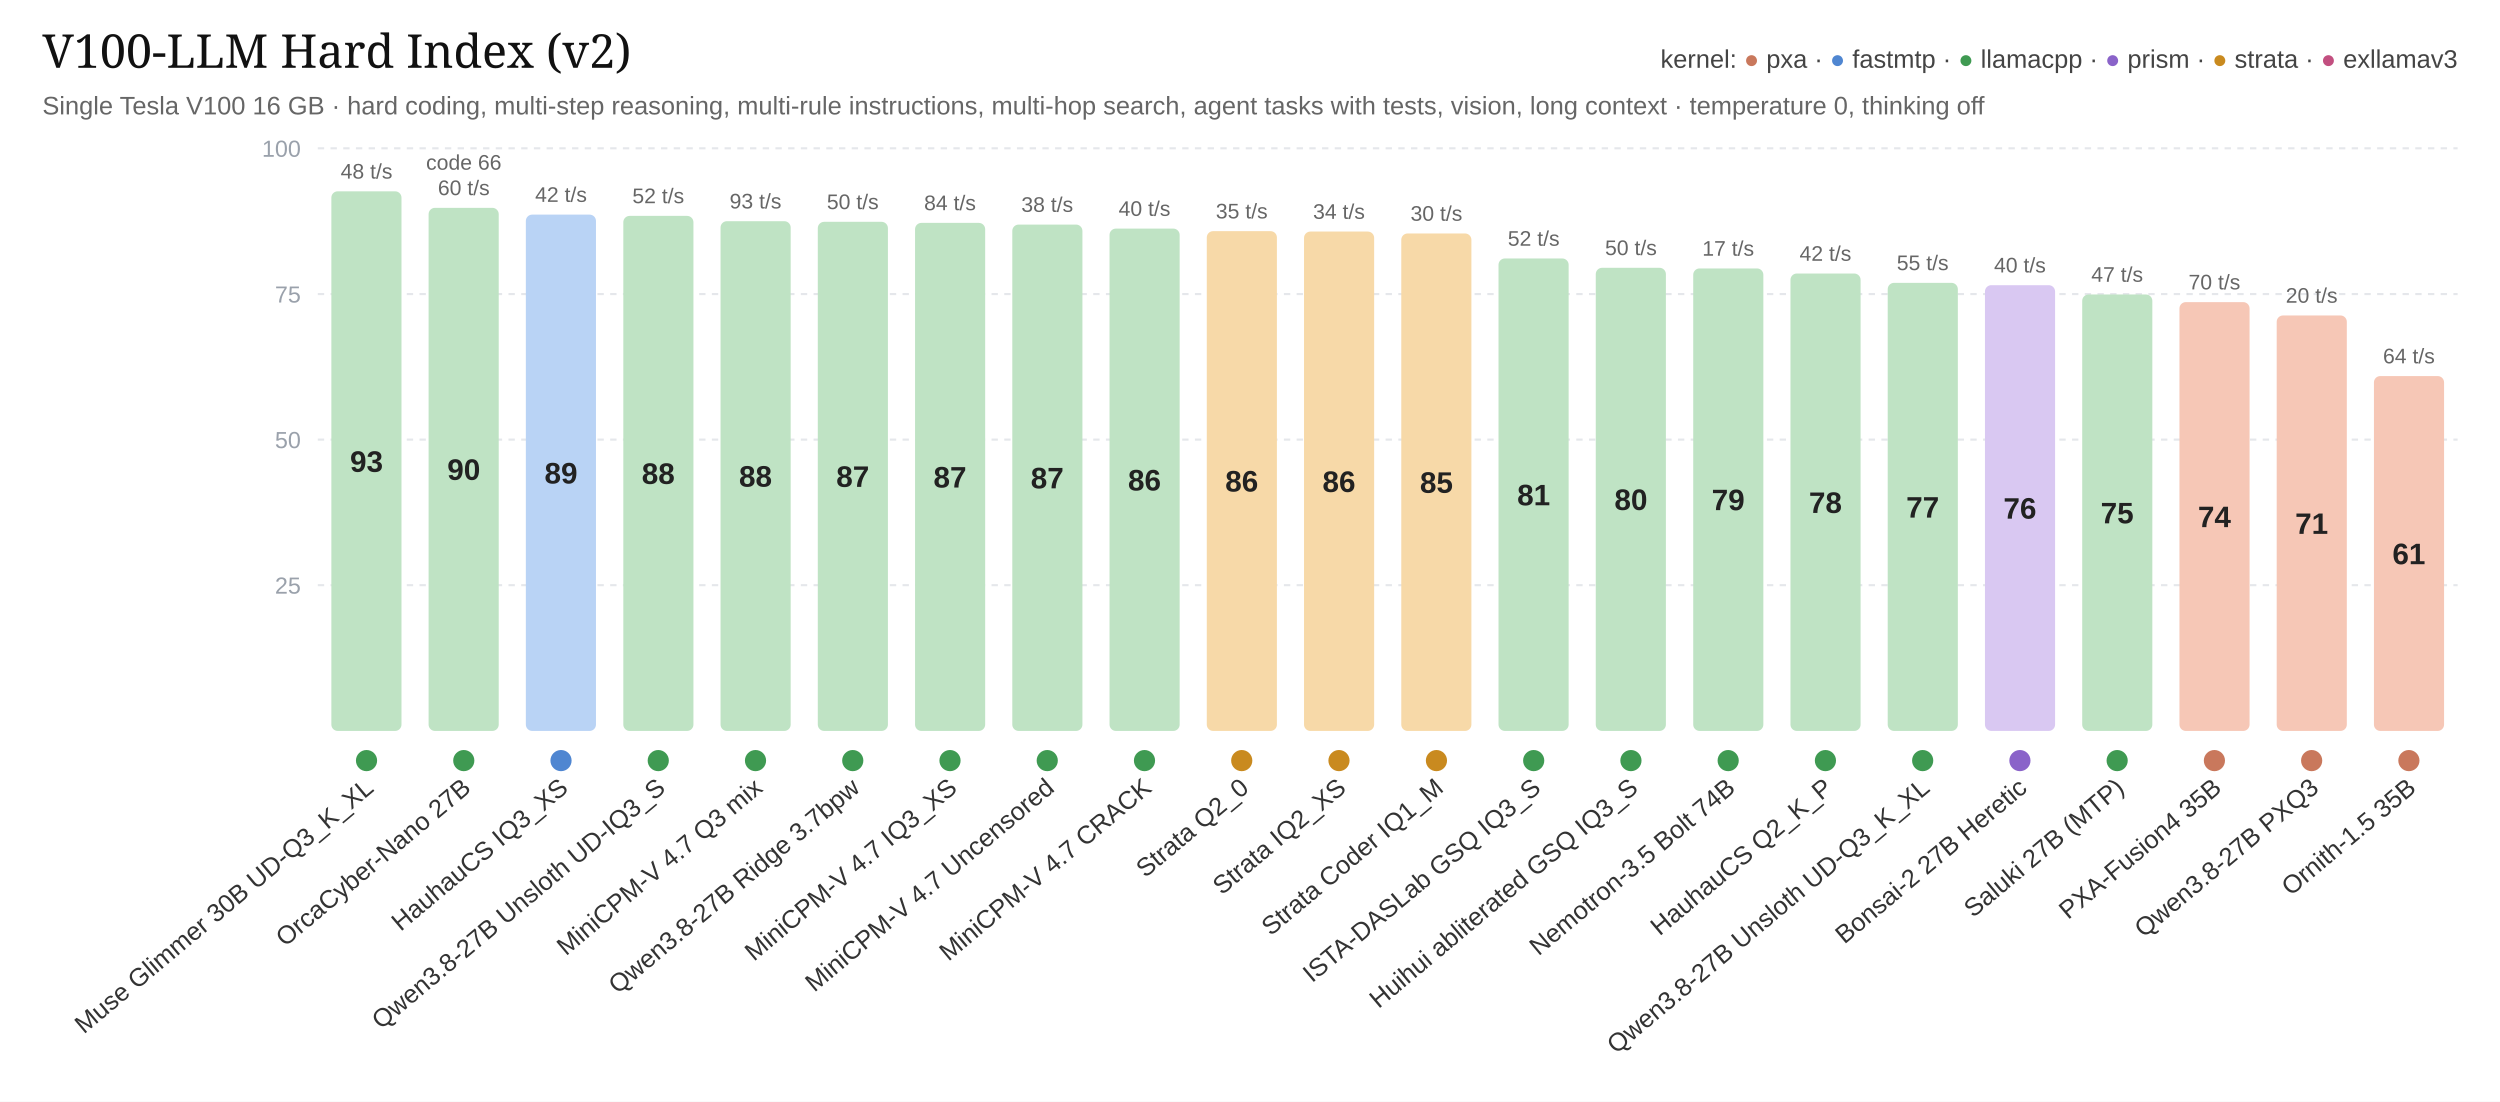
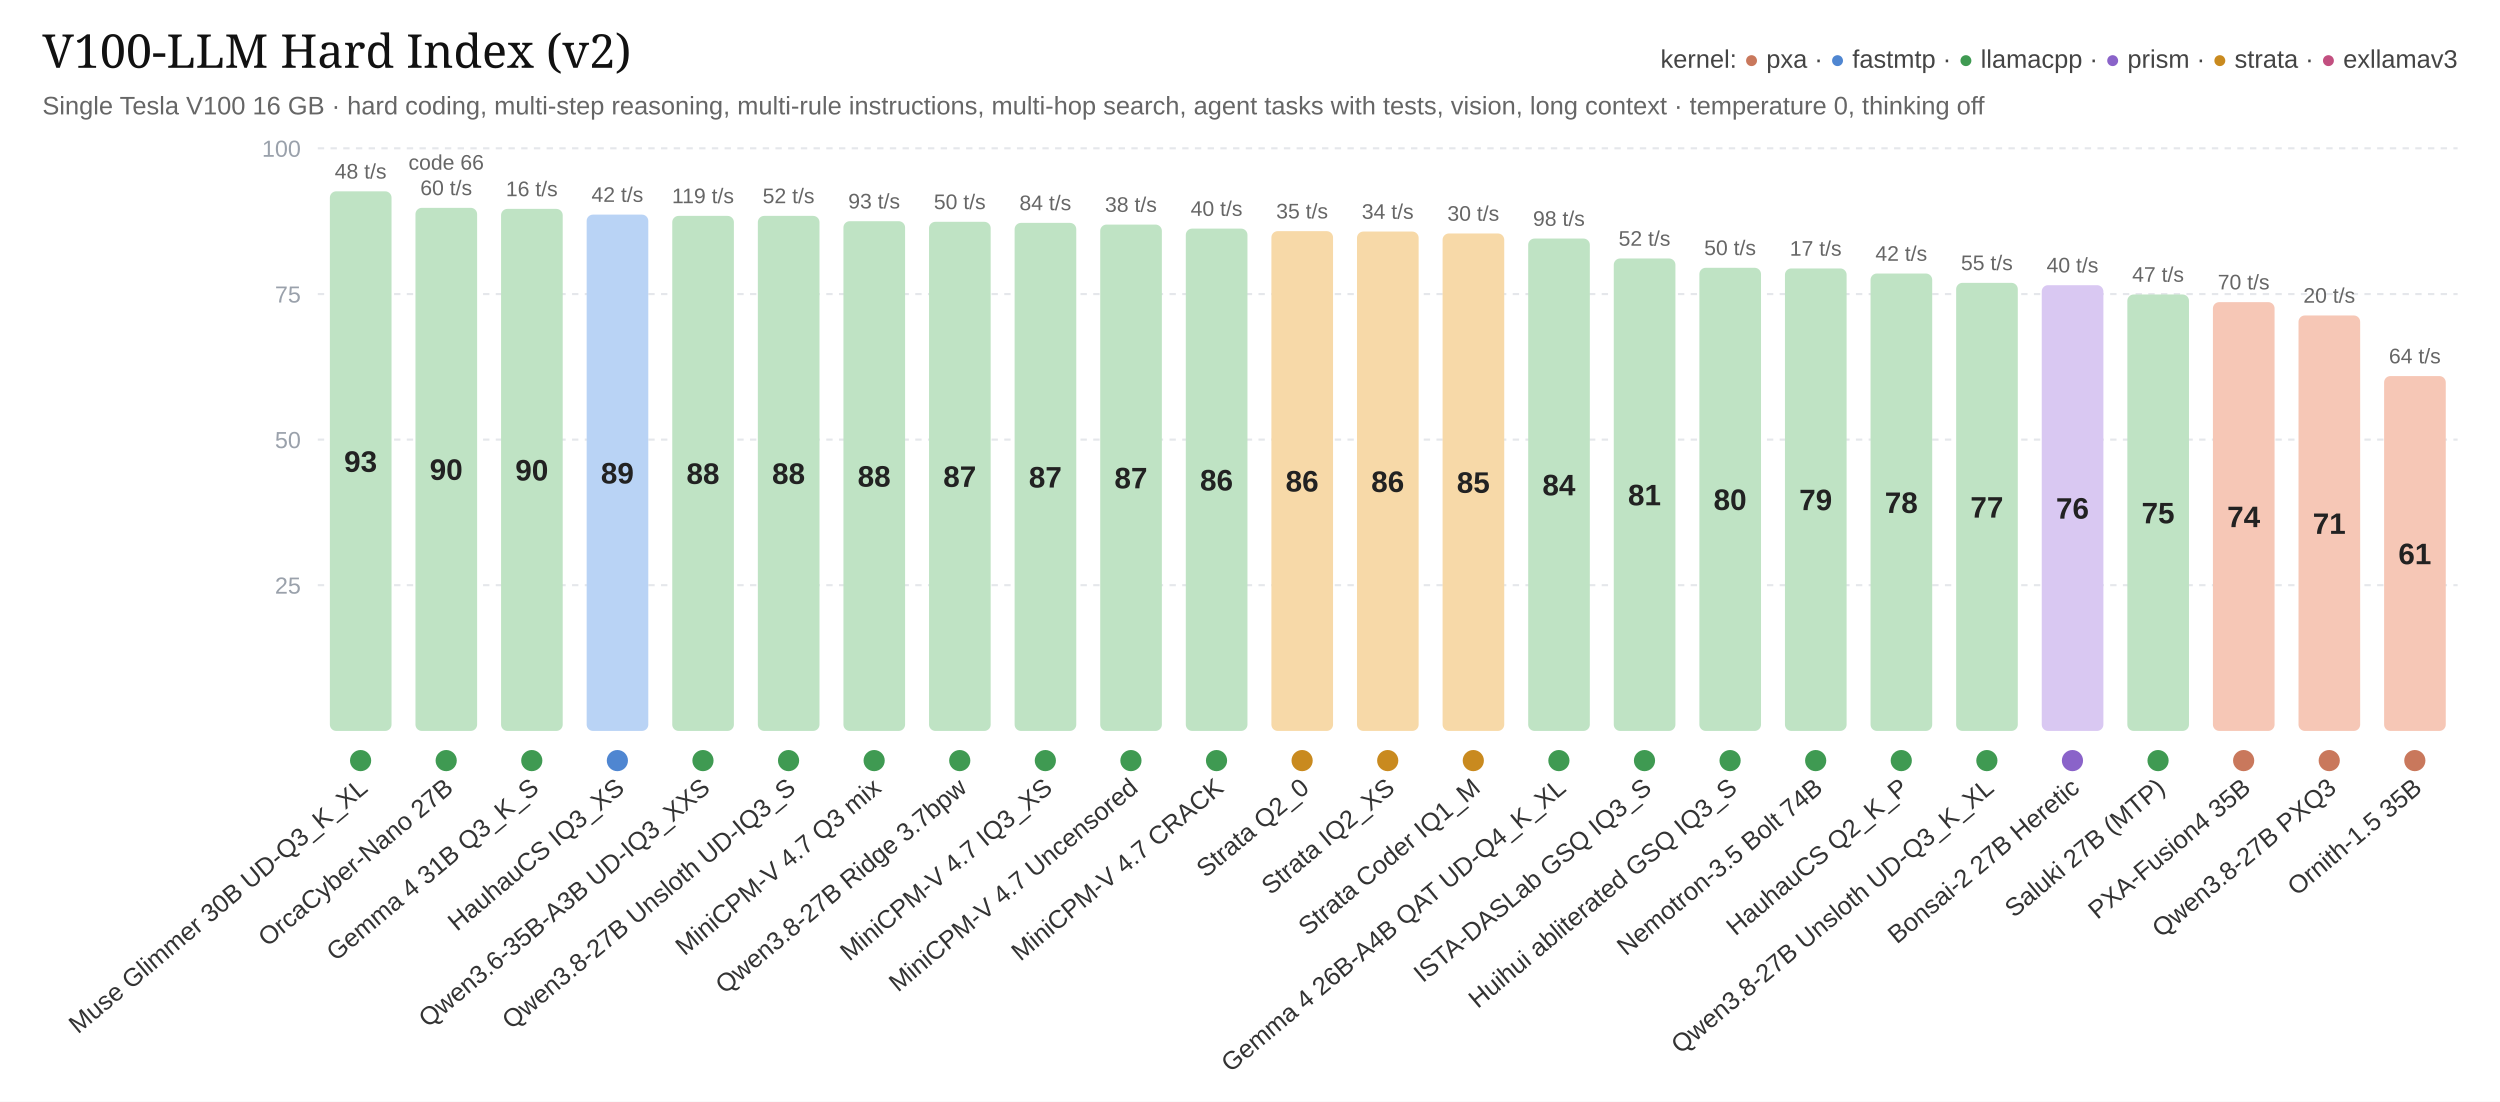
<svg xmlns="http://www.w3.org/2000/svg" viewBox="0 0 1180 520" font-family="Segoe UI, Arial, sans-serif">
  <rect width="1180" height="520" fill="#ffffff" />
  <text x="20" y="32" font-size="22" font-family="Georgia, serif" fill="#111">V100-LLM Hard Index (v2)</text>
  <text x="20" y="54" font-size="12" fill="#666">Single Tesla V100 16 GB · hard coding, multi-step reasoning, multi-rule instructions, multi-hop search, agent tasks with tests, vision, long context · temperature 0, thinking off</text>
  <line x1="150" x2="1160" y1="276.2" y2="276.2" stroke="#e5e7eb" stroke-dasharray="3 3" />
  <text x="142" y="280.2" font-size="11" fill="#9aa1ab" text-anchor="end">25</text>
  <line x1="150" x2="1160" y1="207.5" y2="207.5" stroke="#e5e7eb" stroke-dasharray="3 3" />
  <text x="142" y="211.5" font-size="11" fill="#9aa1ab" text-anchor="end">50</text>
  <line x1="150" x2="1160" y1="138.8" y2="138.8" stroke="#e5e7eb" stroke-dasharray="3 3" />
  <text x="142" y="142.8" font-size="11" fill="#9aa1ab" text-anchor="end">75</text>
  <line x1="150" x2="1160" y1="70.0" y2="70.0" stroke="#e5e7eb" stroke-dasharray="3 3" />
  <text x="142" y="74.0" font-size="11" fill="#9aa1ab" text-anchor="end">100</text>
-   <rect x="156.4" y="90.3" width="33.1" height="254.7" rx="3" fill="#bfe3c4" />
-   <text x="173.0" y="222.7" font-size="14" font-weight="600" fill="#222" text-anchor="middle">93</text>
-   <text x="173.0" y="84.3" font-size="10" fill="#666" text-anchor="middle">48 t/s</text>
-   <circle cx="173.0" cy="359" r="5" fill="#3f9a52" />
-   <text transform="translate(177.0,373) rotate(-40)" font-size="12" fill="#333" text-anchor="end">Muse Glimmer 30B UD-Q3_K_XL</text>
-   <rect x="202.3" y="98.1" width="33.1" height="246.9" rx="3" fill="#bfe3c4" />
-   <text x="218.9" y="226.5" font-size="14" font-weight="600" fill="#222" text-anchor="middle">90</text>
-   <text x="218.9" y="92.1" font-size="10" fill="#666" text-anchor="middle">60 t/s</text>
-   <text x="218.9" y="80.1" font-size="10" fill="#666" text-anchor="middle">code 66</text>
-   <circle cx="218.9" cy="359" r="5" fill="#3f9a52" />
-   <text transform="translate(222.9,373) rotate(-40)" font-size="12" fill="#333" text-anchor="end">OrcaCyber-Nano 27B</text>
-   <rect x="248.2" y="101.3" width="33.1" height="243.7" rx="3" fill="#b9d3f5" />
-   <text x="264.8" y="228.2" font-size="14" font-weight="600" fill="#222" text-anchor="middle">89</text>
-   <text x="264.8" y="95.3" font-size="10" fill="#666" text-anchor="middle">42 t/s</text>
-   <circle cx="264.8" cy="359" r="5" fill="#4f86d1" />
-   <text transform="translate(268.8,373) rotate(-40)" font-size="12" fill="#333" text-anchor="end">HauhauCS IQ3_XS</text>
-   <rect x="294.2" y="101.9" width="33.1" height="243.1" rx="3" fill="#bfe3c4" />
-   <text x="310.7" y="228.4" font-size="14" font-weight="600" fill="#222" text-anchor="middle">88</text>
-   <text x="310.7" y="95.9" font-size="10" fill="#666" text-anchor="middle">52 t/s</text>
-   <circle cx="310.7" cy="359" r="5" fill="#3f9a52" />
-   <text transform="translate(314.7,373) rotate(-40)" font-size="12" fill="#333" text-anchor="end">Qwen3.8-27B Unsloth UD-IQ3_S</text>
-   <rect x="340.1" y="104.4" width="33.1" height="240.6" rx="3" fill="#bfe3c4" />
-   <text x="356.6" y="229.7" font-size="14" font-weight="600" fill="#222" text-anchor="middle">88</text>
-   <text x="356.6" y="98.4" font-size="10" fill="#666" text-anchor="middle">93 t/s</text>
-   <circle cx="356.6" cy="359" r="5" fill="#3f9a52" />
-   <text transform="translate(360.6,373) rotate(-40)" font-size="12" fill="#333" text-anchor="end">MiniCPM-V 4.7 Q3 mix</text>
-   <rect x="386.0" y="104.7" width="33.1" height="240.3" rx="3" fill="#bfe3c4" />
-   <text x="402.5" y="229.8" font-size="14" font-weight="600" fill="#222" text-anchor="middle">87</text>
-   <text x="402.5" y="98.7" font-size="10" fill="#666" text-anchor="middle">50 t/s</text>
-   <circle cx="402.5" cy="359" r="5" fill="#3f9a52" />
-   <text transform="translate(406.5,373) rotate(-40)" font-size="12" fill="#333" text-anchor="end">Qwen3.8-27B Ridge 3.7bpw</text>
-   <rect x="431.9" y="105.2" width="33.1" height="239.8" rx="3" fill="#bfe3c4" />
-   <text x="448.4" y="230.1" font-size="14" font-weight="600" fill="#222" text-anchor="middle">87</text>
-   <text x="448.4" y="99.2" font-size="10" fill="#666" text-anchor="middle">84 t/s</text>
-   <circle cx="448.4" cy="359" r="5" fill="#3f9a52" />
-   <text transform="translate(452.4,373) rotate(-40)" font-size="12" fill="#333" text-anchor="end">MiniCPM-V 4.7 IQ3_XS</text>
-   <rect x="477.8" y="106.0" width="33.1" height="239.0" rx="3" fill="#bfe3c4" />
-   <text x="494.3" y="230.5" font-size="14" font-weight="600" fill="#222" text-anchor="middle">87</text>
-   <text x="494.3" y="100.0" font-size="10" fill="#666" text-anchor="middle">38 t/s</text>
-   <circle cx="494.3" cy="359" r="5" fill="#3f9a52" />
-   <text transform="translate(498.3,373) rotate(-40)" font-size="12" fill="#333" text-anchor="end">MiniCPM-V 4.7 Uncensored</text>
-   <rect x="523.7" y="107.9" width="33.1" height="237.1" rx="3" fill="#bfe3c4" />
-   <text x="540.2" y="231.5" font-size="14" font-weight="600" fill="#222" text-anchor="middle">86</text>
-   <text x="540.2" y="101.9" font-size="10" fill="#666" text-anchor="middle">40 t/s</text>
-   <circle cx="540.2" cy="359" r="5" fill="#3f9a52" />
-   <text transform="translate(544.2,373) rotate(-40)" font-size="12" fill="#333" text-anchor="end">MiniCPM-V 4.7 CRACK</text>
-   <rect x="569.6" y="109.1" width="33.1" height="235.9" rx="3" fill="#f7d9a8" />
-   <text x="586.1" y="232.0" font-size="14" font-weight="600" fill="#222" text-anchor="middle">86</text>
-   <text x="586.1" y="103.1" font-size="10" fill="#666" text-anchor="middle">35 t/s</text>
-   <circle cx="586.1" cy="359" r="5" fill="#c98a1f" />
-   <text transform="translate(590.1,373) rotate(-40)" font-size="12" fill="#333" text-anchor="end">Strata Q2_0</text>
-   <rect x="615.5" y="109.3" width="33.1" height="235.7" rx="3" fill="#f7d9a8" />
-   <text x="632.0" y="232.2" font-size="14" font-weight="600" fill="#222" text-anchor="middle">86</text>
-   <text x="632.0" y="103.3" font-size="10" fill="#666" text-anchor="middle">34 t/s</text>
-   <circle cx="632.0" cy="359" r="5" fill="#c98a1f" />
-   <text transform="translate(636.0,373) rotate(-40)" font-size="12" fill="#333" text-anchor="end">Strata IQ2_XS</text>
-   <rect x="661.4" y="110.2" width="33.1" height="234.8" rx="3" fill="#f7d9a8" />
-   <text x="678.0" y="232.6" font-size="14" font-weight="600" fill="#222" text-anchor="middle">85</text>
-   <text x="678.0" y="104.2" font-size="10" fill="#666" text-anchor="middle">30 t/s</text>
-   <circle cx="678.0" cy="359" r="5" fill="#c98a1f" />
-   <text transform="translate(682.0,373) rotate(-40)" font-size="12" fill="#333" text-anchor="end">Strata Coder IQ1_M</text>
-   <rect x="707.3" y="122.0" width="33.1" height="223.0" rx="3" fill="#bfe3c4" />
-   <text x="723.9" y="238.5" font-size="14" font-weight="600" fill="#222" text-anchor="middle">81</text>
-   <text x="723.9" y="116.0" font-size="10" fill="#666" text-anchor="middle">52 t/s</text>
-   <circle cx="723.9" cy="359" r="5" fill="#3f9a52" />
-   <text transform="translate(727.9,373) rotate(-40)" font-size="12" fill="#333" text-anchor="end">ISTA-DASLab GSQ IQ3_S</text>
-   <rect x="753.2" y="126.4" width="33.1" height="218.6" rx="3" fill="#bfe3c4" />
-   <text x="769.8" y="240.7" font-size="14" font-weight="600" fill="#222" text-anchor="middle">80</text>
-   <text x="769.8" y="120.4" font-size="10" fill="#666" text-anchor="middle">50 t/s</text>
-   <circle cx="769.8" cy="359" r="5" fill="#3f9a52" />
-   <text transform="translate(773.8,373) rotate(-40)" font-size="12" fill="#333" text-anchor="end">Huihui abliterated GSQ IQ3_S</text>
-   <rect x="799.2" y="126.7" width="33.1" height="218.3" rx="3" fill="#bfe3c4" />
-   <text x="815.7" y="240.8" font-size="14" font-weight="600" fill="#222" text-anchor="middle">79</text>
-   <text x="815.7" y="120.7" font-size="10" fill="#666" text-anchor="middle">17 t/s</text>
-   <circle cx="815.7" cy="359" r="5" fill="#3f9a52" />
-   <text transform="translate(819.7,373) rotate(-40)" font-size="12" fill="#333" text-anchor="end">Nemotron-3.5 Bolt 74B</text>
-   <rect x="845.1" y="129.1" width="33.1" height="215.9" rx="3" fill="#bfe3c4" />
-   <text x="861.6" y="242.1" font-size="14" font-weight="600" fill="#222" text-anchor="middle">78</text>
-   <text x="861.6" y="123.1" font-size="10" fill="#666" text-anchor="middle">42 t/s</text>
-   <circle cx="861.6" cy="359" r="5" fill="#3f9a52" />
-   <text transform="translate(865.6,373) rotate(-40)" font-size="12" fill="#333" text-anchor="end">HauhauCS Q2_K_P</text>
-   <rect x="891.0" y="133.5" width="33.1" height="211.5" rx="3" fill="#bfe3c4" />
-   <text x="907.5" y="244.3" font-size="14" font-weight="600" fill="#222" text-anchor="middle">77</text>
-   <text x="907.5" y="127.5" font-size="10" fill="#666" text-anchor="middle">55 t/s</text>
-   <circle cx="907.5" cy="359" r="5" fill="#3f9a52" />
-   <text transform="translate(911.5,373) rotate(-40)" font-size="12" fill="#333" text-anchor="end">Qwen3.8-27B Unsloth UD-Q3_K_XL</text>
-   <rect x="936.9" y="134.6" width="33.1" height="210.4" rx="3" fill="#d9c8f2" />
-   <text x="953.4" y="244.8" font-size="14" font-weight="600" fill="#222" text-anchor="middle">76</text>
-   <text x="953.4" y="128.6" font-size="10" fill="#666" text-anchor="middle">40 t/s</text>
-   <circle cx="953.4" cy="359" r="5" fill="#8a63c9" />
-   <text transform="translate(957.4,373) rotate(-40)" font-size="12" fill="#333" text-anchor="end">Bonsai-2 27B Heretic</text>
-   <rect x="982.8" y="139.0" width="33.1" height="206.0" rx="3" fill="#bfe3c4" />
-   <text x="999.3" y="247.0" font-size="14" font-weight="600" fill="#222" text-anchor="middle">75</text>
-   <text x="999.3" y="133.0" font-size="10" fill="#666" text-anchor="middle">47 t/s</text>
-   <circle cx="999.3" cy="359" r="5" fill="#3f9a52" />
-   <text transform="translate(1003.3,373) rotate(-40)" font-size="12" fill="#333" text-anchor="end">Saluki 27B (MTP)</text>
-   <rect x="1028.7" y="142.6" width="33.1" height="202.4" rx="3" fill="#f6c7b6" />
-   <text x="1045.2" y="248.8" font-size="14" font-weight="600" fill="#222" text-anchor="middle">74</text>
-   <text x="1045.2" y="136.6" font-size="10" fill="#666" text-anchor="middle">70 t/s</text>
-   <circle cx="1045.2" cy="359" r="5" fill="#c9785c" />
-   <text transform="translate(1049.2,373) rotate(-40)" font-size="12" fill="#333" text-anchor="end">PXA-Fusion4 35B</text>
-   <rect x="1074.6" y="148.9" width="33.1" height="196.1" rx="3" fill="#f6c7b6" />
-   <text x="1091.1" y="252.0" font-size="14" font-weight="600" fill="#222" text-anchor="middle">71</text>
-   <text x="1091.1" y="142.9" font-size="10" fill="#666" text-anchor="middle">20 t/s</text>
-   <circle cx="1091.1" cy="359" r="5" fill="#c9785c" />
-   <text transform="translate(1095.1,373) rotate(-40)" font-size="12" fill="#333" text-anchor="end">Qwen3.8-27B PXQ3</text>
-   <rect x="1120.5" y="177.5" width="33.1" height="167.5" rx="3" fill="#f6c7b6" />
-   <text x="1137.0" y="266.3" font-size="14" font-weight="600" fill="#222" text-anchor="middle">61</text>
-   <text x="1137.0" y="171.5" font-size="10" fill="#666" text-anchor="middle">64 t/s</text>
-   <circle cx="1137.0" cy="359" r="5" fill="#c9785c" />
-   <text transform="translate(1141.0,373) rotate(-40)" font-size="12" fill="#333" text-anchor="end">Ornith-1.5 35B</text>
+   <rect x="155.7" y="90.3" width="29.1" height="254.7" rx="3" fill="#bfe3c4" />
+   <text x="170.2" y="222.7" font-size="14" font-weight="600" fill="#222" text-anchor="middle">93</text>
+   <text x="170.2" y="84.3" font-size="10" fill="#666" text-anchor="middle">48 t/s</text>
+   <circle cx="170.2" cy="359" r="5" fill="#3f9a52" />
+   <text transform="translate(174.2,373) rotate(-40)" font-size="12" fill="#333" text-anchor="end">Muse Glimmer 30B UD-Q3_K_XL</text>
+   <rect x="196.1" y="98.1" width="29.1" height="246.9" rx="3" fill="#bfe3c4" />
+   <text x="210.6" y="226.5" font-size="14" font-weight="600" fill="#222" text-anchor="middle">90</text>
+   <text x="210.6" y="92.1" font-size="10" fill="#666" text-anchor="middle">60 t/s</text>
+   <text x="210.6" y="80.1" font-size="10" fill="#666" text-anchor="middle">code 66</text>
+   <circle cx="210.6" cy="359" r="5" fill="#3f9a52" />
+   <text transform="translate(214.6,373) rotate(-40)" font-size="12" fill="#333" text-anchor="end">OrcaCyber-Nano 27B</text>
+   <rect x="236.5" y="98.6" width="29.1" height="246.4" rx="3" fill="#bfe3c4" />
+   <text x="251.0" y="226.8" font-size="14" font-weight="600" fill="#222" text-anchor="middle">90</text>
+   <text x="251.0" y="92.6" font-size="10" fill="#666" text-anchor="middle">16 t/s</text>
+   <circle cx="251.0" cy="359" r="5" fill="#3f9a52" />
+   <text transform="translate(255.0,373) rotate(-40)" font-size="12" fill="#333" text-anchor="end">Gemma 4 31B Q3_K_S</text>
+   <rect x="276.9" y="101.3" width="29.1" height="243.7" rx="3" fill="#b9d3f5" />
+   <text x="291.4" y="228.2" font-size="14" font-weight="600" fill="#222" text-anchor="middle">89</text>
+   <text x="291.4" y="95.3" font-size="10" fill="#666" text-anchor="middle">42 t/s</text>
+   <circle cx="291.4" cy="359" r="5" fill="#4f86d1" />
+   <text transform="translate(295.4,373) rotate(-40)" font-size="12" fill="#333" text-anchor="end">HauhauCS IQ3_XS</text>
+   <rect x="317.3" y="101.9" width="29.1" height="243.1" rx="3" fill="#bfe3c4" />
+   <text x="331.8" y="228.4" font-size="14" font-weight="600" fill="#222" text-anchor="middle">88</text>
+   <text x="331.8" y="95.9" font-size="10" fill="#666" text-anchor="middle">119 t/s</text>
+   <circle cx="331.8" cy="359" r="5" fill="#3f9a52" />
+   <text transform="translate(335.8,373) rotate(-40)" font-size="12" fill="#333" text-anchor="end">Qwen3.6-35B-A3B UD-IQ3_XXS</text>
+   <rect x="357.7" y="101.9" width="29.1" height="243.1" rx="3" fill="#bfe3c4" />
+   <text x="372.2" y="228.4" font-size="14" font-weight="600" fill="#222" text-anchor="middle">88</text>
+   <text x="372.2" y="95.9" font-size="10" fill="#666" text-anchor="middle">52 t/s</text>
+   <circle cx="372.2" cy="359" r="5" fill="#3f9a52" />
+   <text transform="translate(376.2,373) rotate(-40)" font-size="12" fill="#333" text-anchor="end">Qwen3.8-27B Unsloth UD-IQ3_S</text>
+   <rect x="398.1" y="104.4" width="29.1" height="240.6" rx="3" fill="#bfe3c4" />
+   <text x="412.6" y="229.7" font-size="14" font-weight="600" fill="#222" text-anchor="middle">88</text>
+   <text x="412.6" y="98.4" font-size="10" fill="#666" text-anchor="middle">93 t/s</text>
+   <circle cx="412.6" cy="359" r="5" fill="#3f9a52" />
+   <text transform="translate(416.6,373) rotate(-40)" font-size="12" fill="#333" text-anchor="end">MiniCPM-V 4.7 Q3 mix</text>
+   <rect x="438.5" y="104.7" width="29.1" height="240.3" rx="3" fill="#bfe3c4" />
+   <text x="453.0" y="229.8" font-size="14" font-weight="600" fill="#222" text-anchor="middle">87</text>
+   <text x="453.0" y="98.7" font-size="10" fill="#666" text-anchor="middle">50 t/s</text>
+   <circle cx="453.0" cy="359" r="5" fill="#3f9a52" />
+   <text transform="translate(457.0,373) rotate(-40)" font-size="12" fill="#333" text-anchor="end">Qwen3.8-27B Ridge 3.7bpw</text>
+   <rect x="478.9" y="105.2" width="29.1" height="239.8" rx="3" fill="#bfe3c4" />
+   <text x="493.4" y="230.1" font-size="14" font-weight="600" fill="#222" text-anchor="middle">87</text>
+   <text x="493.4" y="99.2" font-size="10" fill="#666" text-anchor="middle">84 t/s</text>
+   <circle cx="493.4" cy="359" r="5" fill="#3f9a52" />
+   <text transform="translate(497.4,373) rotate(-40)" font-size="12" fill="#333" text-anchor="end">MiniCPM-V 4.7 IQ3_XS</text>
+   <rect x="519.3" y="106.0" width="29.1" height="239.0" rx="3" fill="#bfe3c4" />
+   <text x="533.8" y="230.5" font-size="14" font-weight="600" fill="#222" text-anchor="middle">87</text>
+   <text x="533.8" y="100.0" font-size="10" fill="#666" text-anchor="middle">38 t/s</text>
+   <circle cx="533.8" cy="359" r="5" fill="#3f9a52" />
+   <text transform="translate(537.8,373) rotate(-40)" font-size="12" fill="#333" text-anchor="end">MiniCPM-V 4.7 Uncensored</text>
+   <rect x="559.7" y="107.9" width="29.1" height="237.1" rx="3" fill="#bfe3c4" />
+   <text x="574.2" y="231.5" font-size="14" font-weight="600" fill="#222" text-anchor="middle">86</text>
+   <text x="574.2" y="101.9" font-size="10" fill="#666" text-anchor="middle">40 t/s</text>
+   <circle cx="574.2" cy="359" r="5" fill="#3f9a52" />
+   <text transform="translate(578.2,373) rotate(-40)" font-size="12" fill="#333" text-anchor="end">MiniCPM-V 4.7 CRACK</text>
+   <rect x="600.1" y="109.1" width="29.1" height="235.9" rx="3" fill="#f7d9a8" />
+   <text x="614.6" y="232.0" font-size="14" font-weight="600" fill="#222" text-anchor="middle">86</text>
+   <text x="614.6" y="103.1" font-size="10" fill="#666" text-anchor="middle">35 t/s</text>
+   <circle cx="614.6" cy="359" r="5" fill="#c98a1f" />
+   <text transform="translate(618.6,373) rotate(-40)" font-size="12" fill="#333" text-anchor="end">Strata Q2_0</text>
+   <rect x="640.5" y="109.3" width="29.1" height="235.7" rx="3" fill="#f7d9a8" />
+   <text x="655.0" y="232.2" font-size="14" font-weight="600" fill="#222" text-anchor="middle">86</text>
+   <text x="655.0" y="103.3" font-size="10" fill="#666" text-anchor="middle">34 t/s</text>
+   <circle cx="655.0" cy="359" r="5" fill="#c98a1f" />
+   <text transform="translate(659.0,373) rotate(-40)" font-size="12" fill="#333" text-anchor="end">Strata IQ2_XS</text>
+   <rect x="680.9" y="110.2" width="29.1" height="234.8" rx="3" fill="#f7d9a8" />
+   <text x="695.4" y="232.6" font-size="14" font-weight="600" fill="#222" text-anchor="middle">85</text>
+   <text x="695.4" y="104.2" font-size="10" fill="#666" text-anchor="middle">30 t/s</text>
+   <circle cx="695.4" cy="359" r="5" fill="#c98a1f" />
+   <text transform="translate(699.4,373) rotate(-40)" font-size="12" fill="#333" text-anchor="end">Strata Coder IQ1_M</text>
+   <rect x="721.3" y="112.6" width="29.1" height="232.4" rx="3" fill="#bfe3c4" />
+   <text x="735.8" y="233.8" font-size="14" font-weight="600" fill="#222" text-anchor="middle">84</text>
+   <text x="735.8" y="106.6" font-size="10" fill="#666" text-anchor="middle">98 t/s</text>
+   <circle cx="735.8" cy="359" r="5" fill="#3f9a52" />
+   <text transform="translate(739.8,373) rotate(-40)" font-size="12" fill="#333" text-anchor="end">Gemma 4 26B-A4B QAT UD-Q4_K_XL</text>
+   <rect x="761.7" y="122.0" width="29.1" height="223.0" rx="3" fill="#bfe3c4" />
+   <text x="776.2" y="238.5" font-size="14" font-weight="600" fill="#222" text-anchor="middle">81</text>
+   <text x="776.2" y="116.0" font-size="10" fill="#666" text-anchor="middle">52 t/s</text>
+   <circle cx="776.2" cy="359" r="5" fill="#3f9a52" />
+   <text transform="translate(780.2,373) rotate(-40)" font-size="12" fill="#333" text-anchor="end">ISTA-DASLab GSQ IQ3_S</text>
+   <rect x="802.1" y="126.4" width="29.1" height="218.6" rx="3" fill="#bfe3c4" />
+   <text x="816.6" y="240.7" font-size="14" font-weight="600" fill="#222" text-anchor="middle">80</text>
+   <text x="816.6" y="120.4" font-size="10" fill="#666" text-anchor="middle">50 t/s</text>
+   <circle cx="816.6" cy="359" r="5" fill="#3f9a52" />
+   <text transform="translate(820.6,373) rotate(-40)" font-size="12" fill="#333" text-anchor="end">Huihui abliterated GSQ IQ3_S</text>
+   <rect x="842.5" y="126.7" width="29.1" height="218.3" rx="3" fill="#bfe3c4" />
+   <text x="857.0" y="240.8" font-size="14" font-weight="600" fill="#222" text-anchor="middle">79</text>
+   <text x="857.0" y="120.7" font-size="10" fill="#666" text-anchor="middle">17 t/s</text>
+   <circle cx="857.0" cy="359" r="5" fill="#3f9a52" />
+   <text transform="translate(861.0,373) rotate(-40)" font-size="12" fill="#333" text-anchor="end">Nemotron-3.5 Bolt 74B</text>
+   <rect x="882.9" y="129.1" width="29.1" height="215.9" rx="3" fill="#bfe3c4" />
+   <text x="897.4" y="242.1" font-size="14" font-weight="600" fill="#222" text-anchor="middle">78</text>
+   <text x="897.4" y="123.1" font-size="10" fill="#666" text-anchor="middle">42 t/s</text>
+   <circle cx="897.4" cy="359" r="5" fill="#3f9a52" />
+   <text transform="translate(901.4,373) rotate(-40)" font-size="12" fill="#333" text-anchor="end">HauhauCS Q2_K_P</text>
+   <rect x="923.3" y="133.5" width="29.1" height="211.5" rx="3" fill="#bfe3c4" />
+   <text x="937.8" y="244.3" font-size="14" font-weight="600" fill="#222" text-anchor="middle">77</text>
+   <text x="937.8" y="127.5" font-size="10" fill="#666" text-anchor="middle">55 t/s</text>
+   <circle cx="937.8" cy="359" r="5" fill="#3f9a52" />
+   <text transform="translate(941.8,373) rotate(-40)" font-size="12" fill="#333" text-anchor="end">Qwen3.8-27B Unsloth UD-Q3_K_XL</text>
+   <rect x="963.7" y="134.6" width="29.1" height="210.4" rx="3" fill="#d9c8f2" />
+   <text x="978.2" y="244.8" font-size="14" font-weight="600" fill="#222" text-anchor="middle">76</text>
+   <text x="978.2" y="128.6" font-size="10" fill="#666" text-anchor="middle">40 t/s</text>
+   <circle cx="978.2" cy="359" r="5" fill="#8a63c9" />
+   <text transform="translate(982.2,373) rotate(-40)" font-size="12" fill="#333" text-anchor="end">Bonsai-2 27B Heretic</text>
+   <rect x="1004.1" y="139.0" width="29.1" height="206.0" rx="3" fill="#bfe3c4" />
+   <text x="1018.6" y="247.0" font-size="14" font-weight="600" fill="#222" text-anchor="middle">75</text>
+   <text x="1018.6" y="133.0" font-size="10" fill="#666" text-anchor="middle">47 t/s</text>
+   <circle cx="1018.6" cy="359" r="5" fill="#3f9a52" />
+   <text transform="translate(1022.6,373) rotate(-40)" font-size="12" fill="#333" text-anchor="end">Saluki 27B (MTP)</text>
+   <rect x="1044.5" y="142.6" width="29.1" height="202.4" rx="3" fill="#f6c7b6" />
+   <text x="1059.0" y="248.8" font-size="14" font-weight="600" fill="#222" text-anchor="middle">74</text>
+   <text x="1059.0" y="136.6" font-size="10" fill="#666" text-anchor="middle">70 t/s</text>
+   <circle cx="1059.0" cy="359" r="5" fill="#c9785c" />
+   <text transform="translate(1063.0,373) rotate(-40)" font-size="12" fill="#333" text-anchor="end">PXA-Fusion4 35B</text>
+   <rect x="1084.9" y="148.9" width="29.1" height="196.1" rx="3" fill="#f6c7b6" />
+   <text x="1099.4" y="252.0" font-size="14" font-weight="600" fill="#222" text-anchor="middle">71</text>
+   <text x="1099.4" y="142.9" font-size="10" fill="#666" text-anchor="middle">20 t/s</text>
+   <circle cx="1099.4" cy="359" r="5" fill="#c9785c" />
+   <text transform="translate(1103.4,373) rotate(-40)" font-size="12" fill="#333" text-anchor="end">Qwen3.8-27B PXQ3</text>
+   <rect x="1125.3" y="177.5" width="29.1" height="167.5" rx="3" fill="#f6c7b6" />
+   <text x="1139.8" y="266.3" font-size="14" font-weight="600" fill="#222" text-anchor="middle">61</text>
+   <text x="1139.8" y="171.5" font-size="10" fill="#666" text-anchor="middle">64 t/s</text>
+   <circle cx="1139.8" cy="359" r="5" fill="#c9785c" />
+   <text transform="translate(1143.8,373) rotate(-40)" font-size="12" fill="#333" text-anchor="end">Ornith-1.5 35B</text>
  <circle cx="1065" cy="42" r="0" />
  <circle cx="1065" cy="42" r="0" />
  <circle cx="1065" cy="42" r="0" />
  <circle cx="1065" cy="42" r="0" />
  <circle cx="1065" cy="42" r="0" />
  <circle cx="1065" cy="42" r="0" />
  <text x="1160" y="32" font-size="12" fill="#444" text-anchor="end">kernel: <tspan fill="#c9785c">●</tspan> pxa · <tspan fill="#4f86d1">●</tspan> fastmtp · <tspan fill="#3f9a52">●</tspan> llamacpp · <tspan fill="#8a63c9">●</tspan> prism · <tspan fill="#c98a1f">●</tspan> strata · <tspan fill="#c24f80">●</tspan> exllamav3</text>
</svg>
